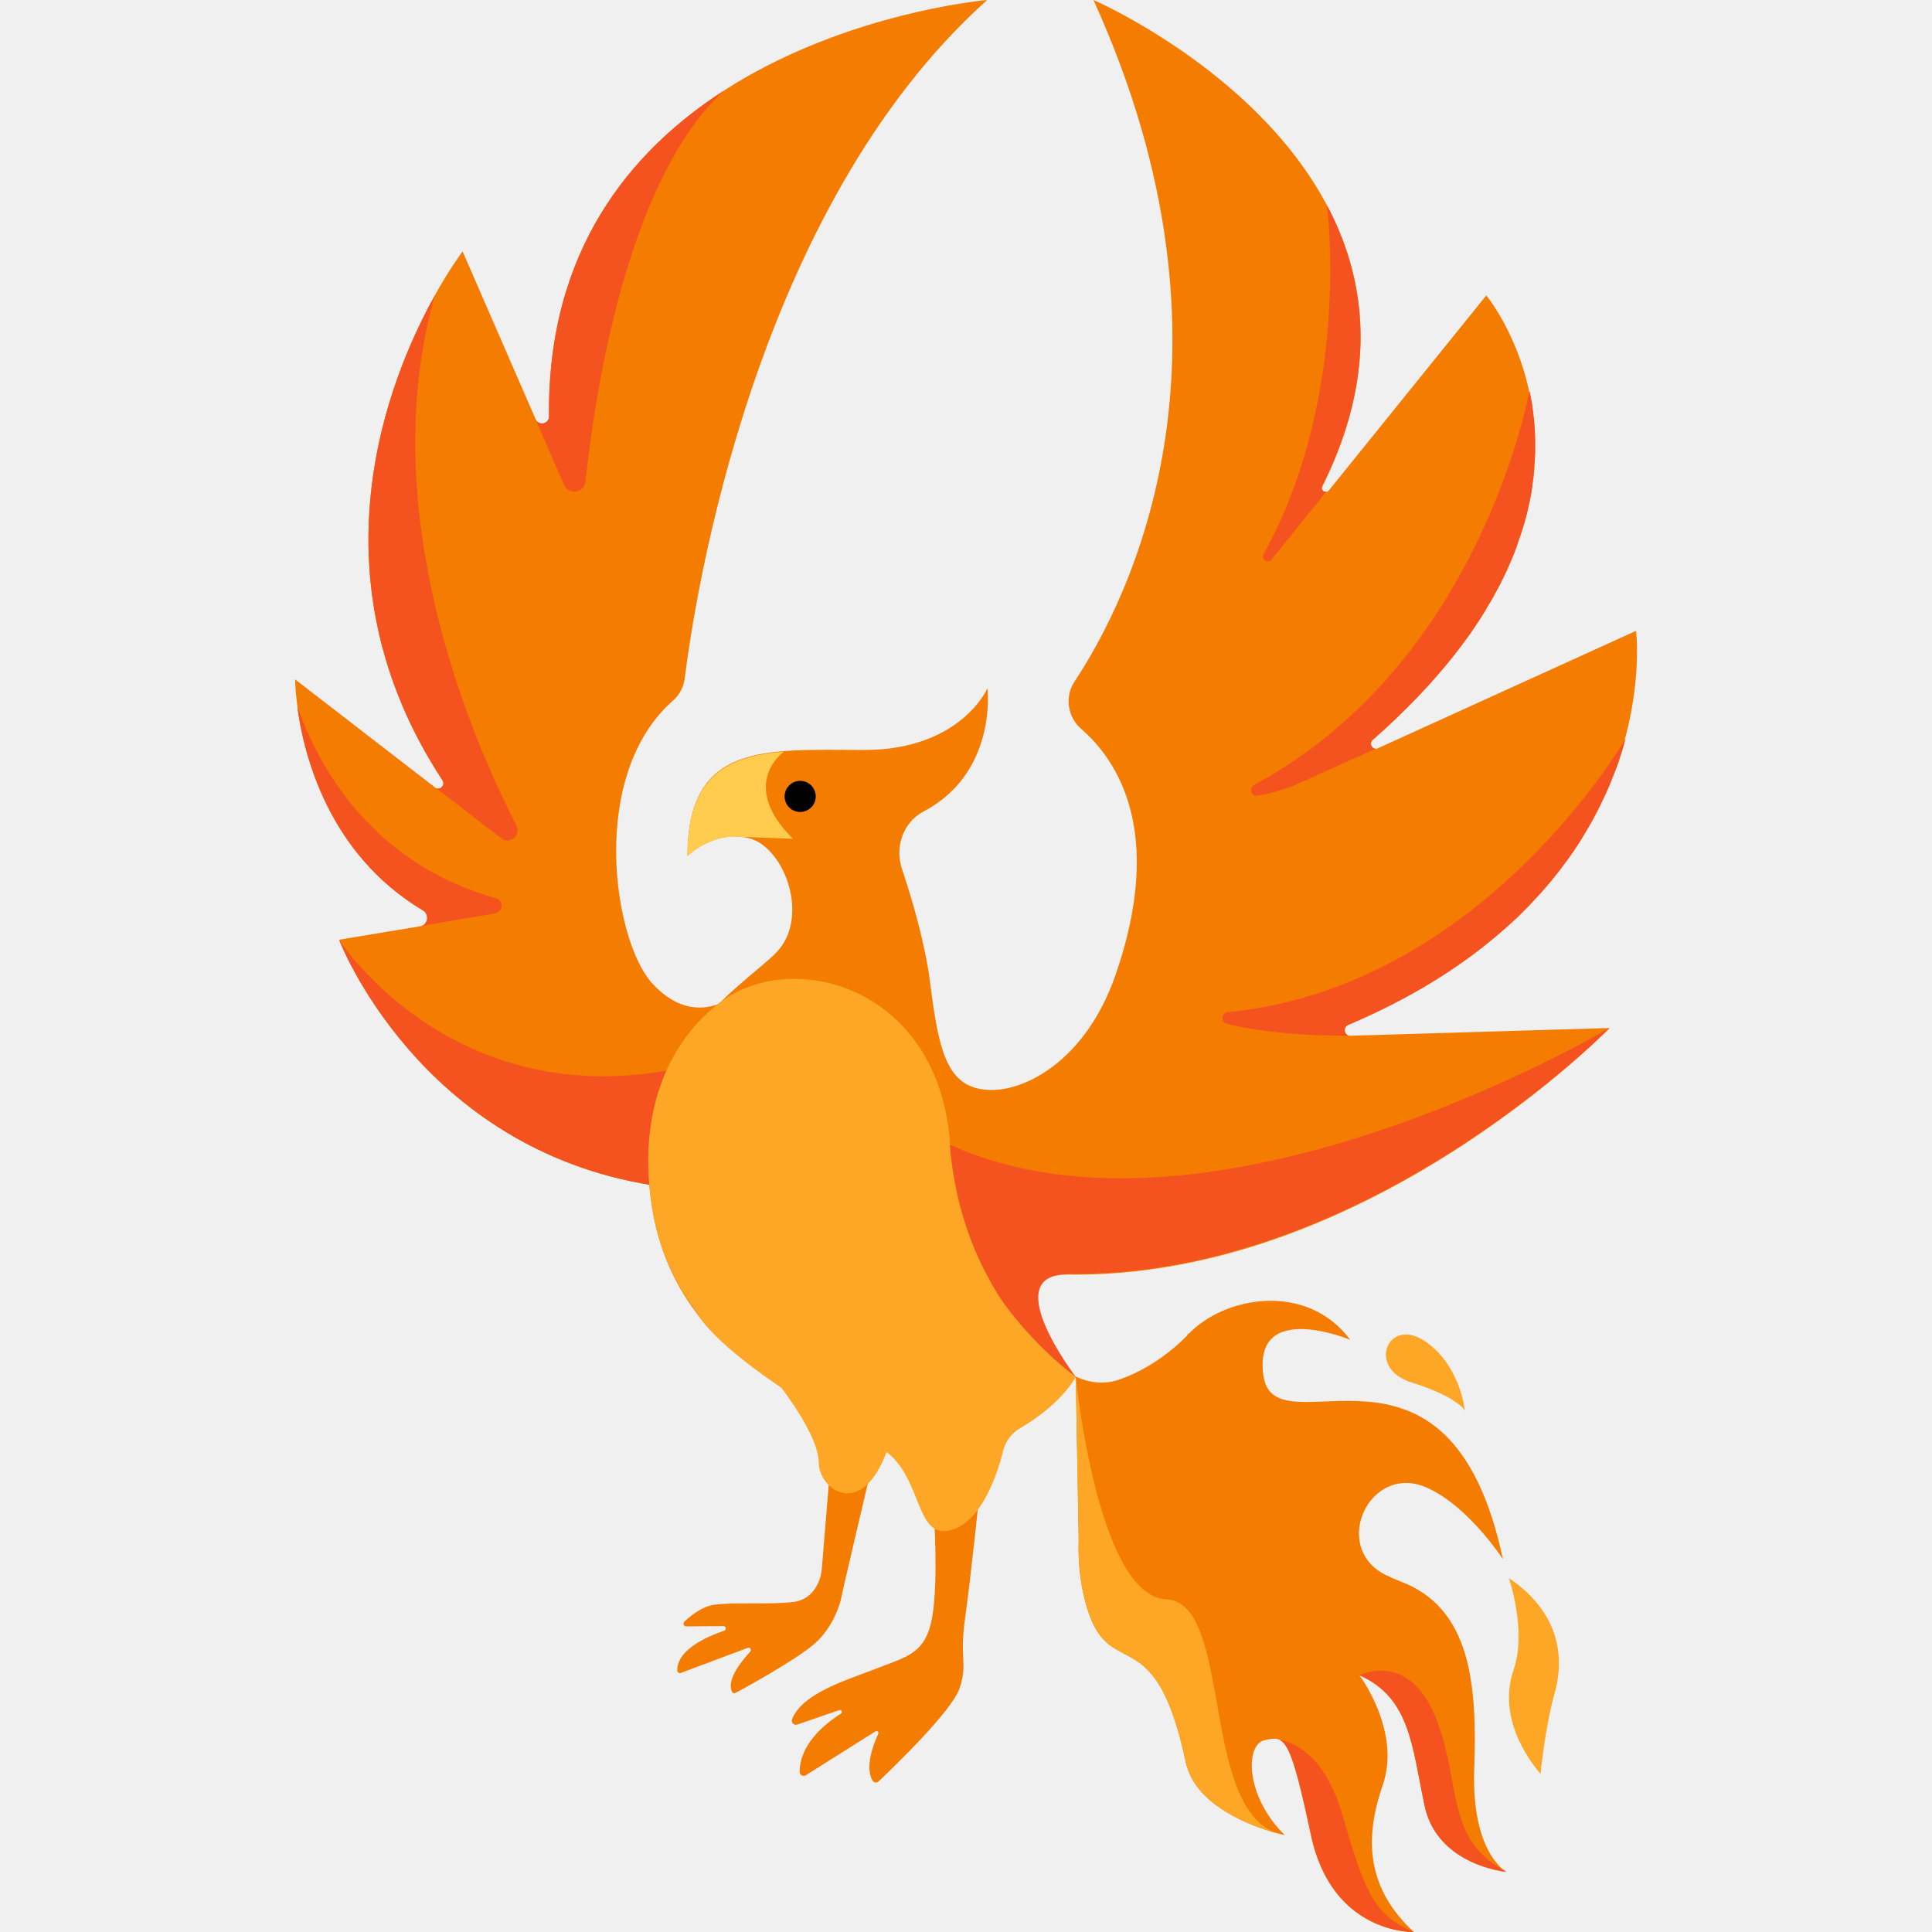
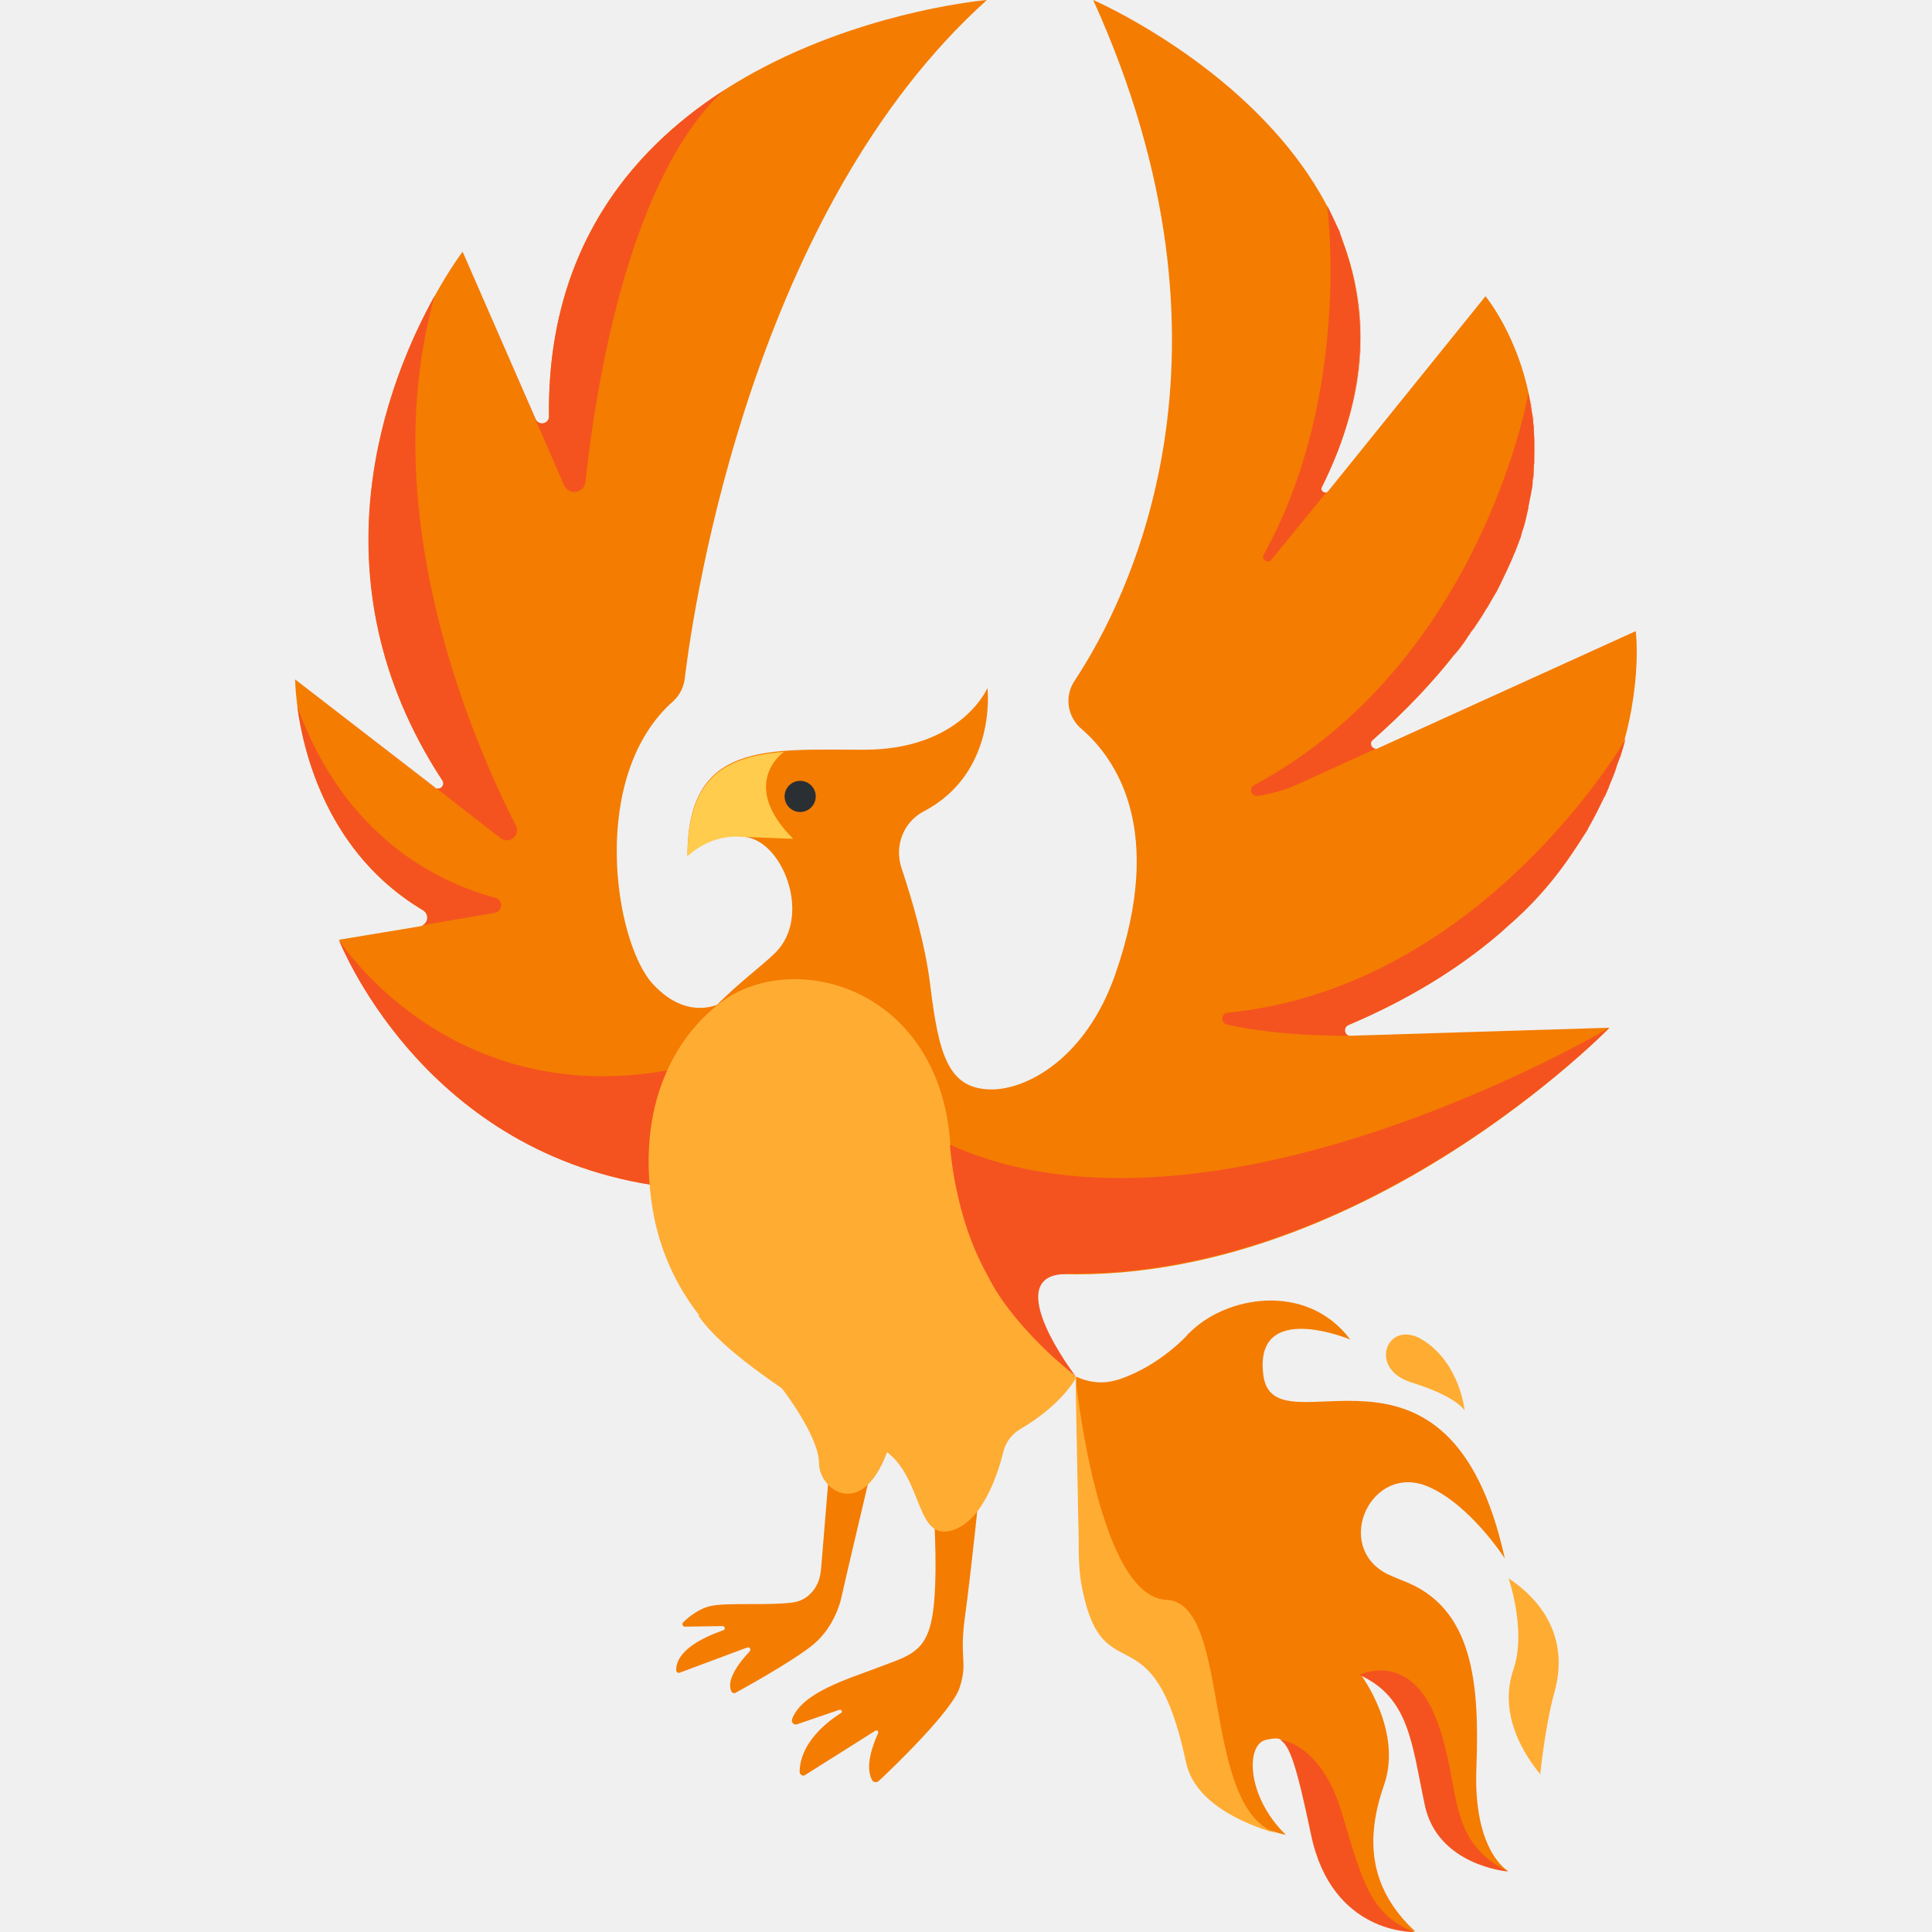
- <svg xmlns="http://www.w3.org/2000/svg" version="1.1" id="Layer_3" x="0px" y="0px" viewBox="0 0 72 72" style="enable-background:new 0 0 72 72;" xml:space="preserve">
-   <style type="text/css">
- 	.st0{fill:#FFCC4D;}
- 	.st1{fill:#614613;}
- 	.st2{fill:#4FACF0;}
- 	.st3{fill:#C8D4D9;}
- 	.st4{fill:#E1E7EB;}
- 	.st5{fill:#EDF0F3;}
- 	.st6{fill:#9BA8B3;}
- 	.st7{fill:#FA743E;}
- 	.st8{fill:#3B88C3;}
- 	.st9{fill:none;}
- 	.st10{fill:#FFFFFF;}
- 	.st11{fill:#C6E5B3;}
- 	.st12{fill:#77B255;}
- 	.st13{fill:#4E932B;}
- 	.st14{fill:#F47C01;}
- 	.st15{fill:#F4531F;}
- 	.st16{fill:#FEA726;}
- </style>
-   <g>
-     <g>
-       <g>
-         <g>
-           <g>
-             <g>
-               <path class="st14" d="M27.17,37.21c0,0-1.39,1.06-2.87-0.57c-1.43-1.57-2.4-7.74,0.79-10.54c0.24-0.21,0.39-0.51,0.43-0.83        C25.89,22.3,28.09,7.79,36.79,0c0,0-16.49,1.39-16.33,15.52c0,0.28-0.39,0.36-0.5,0.1l-2.72-6.25c0,0-7.37,9.62-0.75,19.71        c0.12,0.19-0.11,0.4-0.28,0.27l-5.21-4.03c0,0,0,5.76,4.76,8.6c0.26,0.16,0.19,0.55-0.11,0.6l-3.01,0.5        c0,0,2.96,7.77,11.67,9.15" />
-               <path class="st15" d="M24.31,44.17l1.82-4.42c-0.36,0.02-0.79,0.06-1.29,0.15c-8.17,1.42-12.2-4.87-12.2-4.87v0        C12.63,35.02,15.59,42.79,24.31,44.17z" />
-               <path class="st14" d="M36.64,47.19c12.5,2.3,23.35-8.88,23.35-8.88l-9.66,0.29c-0.23,0.01-0.3-0.31-0.09-0.41        c11.97-5.07,10.73-14.68,10.73-14.68l-9.63,4.38c-0.19,0.09-0.35-0.17-0.19-0.31c10.42-9.15,4.24-16.57,4.24-16.57l-5.87,7.27        c-0.11,0.13-0.31,0-0.24-0.15C55.2,6.24,40.75,0,40.75,0c5.99,13.17,1.31,22.36-0.7,25.39c-0.38,0.57-0.27,1.33,0.25,1.78        c1.3,1.13,3.14,3.79,1.27,9.17c-1.09,3.14-3.3,4.28-4.6,4.28c-1.64,0-1.97-1.32-2.3-3.95c-0.18-1.45-0.66-3.11-1.06-4.3        c-0.27-0.81,0.05-1.73,0.81-2.13c2.76-1.45,2.38-4.59,2.38-4.59s-0.99,2.3-4.6,2.3c-3.62,0-6.58-0.33-6.58,3.95        c0,0,0.99-0.99,2.3-0.66s2.3,2.96,0.99,4.28c-1.32,1.32-5.56,3.7-4.6,9.54c1.12,6.83,9.21,9.54,15.78,6.25        C40.09,51.3,37.63,49.49,36.64,47.19z" />
-               <circle cx="29.82" cy="29.68" r="0.58" />
-               <path class="st0" d="M27.48,31.18L27.48,31.18l2.07,0.08c-1.99-1.99-0.44-3.17-0.33-3.25c-2.12,0.17-3.6,0.89-3.6,3.89        C25.62,31.9,26.39,31.13,27.48,31.18z" />
-             </g>
-             <g>
-               <path class="st16" d="M52.6,51.52c1.68,0.52,1.99,1.04,1.99,1.04s-0.17-1.72-1.52-2.6C51.71,49.08,50.92,51,52.6,51.52z" />
-               <path class="st16" d="M56.23,58.81c0,0,0.68,1.96,0.18,3.41c-0.5,1.45,0.15,2.88,1,3.89c0,0,0.18-1.79,0.53-3.02        C58.46,61.21,57.64,59.75,56.23,58.81z" />
-               <path class="st14" d="M47.08,51.24c-0.37-2.81,3.24-1.31,3.24-1.31c-1.63-2.18-4.71-1.62-6.04-0.2c-0.11,0.12,0.09-0.14,0,0        c0,0-1.03,1.15-2.56,1.68c-0.48,0.17-1.03,0.17-1.63-0.11l0.11,6.07c-0.01,0.31-0.01,0.63,0.02,0.94l0,0.01l0,0        c0.02,0.34,0.07,0.68,0.14,1.01c0.8,3.77,2.61,0.57,3.83,6.34c0.43,2.05,3.69,2.72,3.69,2.72c-1.47-1.44-1.49-3.38-0.75-3.54        c0.75-0.16,0.93-0.2,1.72,3.53c0.79,3.73,3.84,3.62,3.84,3.62c-1.75-1.62-1.86-3.45-1.16-5.47c0.7-2.02-0.87-4.1-0.87-4.1        c1.89,0.84,1.96,2.63,2.43,4.86s3.05,2.47,3.05,2.47s-1.31-0.69-1.2-3.83c0.11-3.14-0.11-6.01-2.76-7        c-0.2-0.08-0.39-0.16-0.55-0.24c-2.05-1.04-0.59-4.17,1.52-3.26c1.57,0.68,2.86,2.68,2.86,2.68        C54,48.61,47.47,54.23,47.08,51.24z" />
-             </g>
-           </g>
-         </g>
-         <path class="st14" d="M34.8,56.36c0,0,0.18,2.55-0.06,3.91c-0.24,1.35-0.92,1.46-2.05,1.9c-1.03,0.41-2.78,0.9-3.17,1.9     c-0.05,0.12,0.07,0.24,0.19,0.2l1.57-0.54c0.08-0.03,0.13,0.08,0.06,0.13c-0.66,0.42-1.53,1.17-1.54,2.17     c0,0.12,0.13,0.19,0.23,0.13l2.6-1.64c0.06-0.04,0.13,0.03,0.1,0.09c-0.18,0.4-0.5,1.22-0.22,1.74c0.05,0.09,0.16,0.1,0.23,0.04     c0.55-0.52,2.73-2.62,3.02-3.47c0.32-0.97-0.02-1.06,0.21-2.64c0.22-1.58,0.56-4.89,0.56-4.89" />
-         <path class="st14" d="M32.45,54.82c0,0-1,4.23-1.11,4.78c0,0-0.22,1-1,1.67s-2.91,1.81-2.91,1.81c-0.05,0.04-0.12,0.02-0.15-0.03     c-0.21-0.44,0.33-1.12,0.68-1.5c0.06-0.07-0.01-0.17-0.09-0.14l-2.51,0.94c-0.06,0.01-0.12-0.03-0.12-0.1     c0-0.76,1.05-1.24,1.75-1.48c0.09-0.03,0.07-0.17-0.03-0.17l-1.4,0.01c-0.08-0.01-0.12-0.11-0.06-0.17     c0.21-0.2,0.62-0.55,1.08-0.63c0.67-0.11,2.11,0,3-0.11c0.44-0.06,0.71-0.33,0.85-0.59c0.12-0.21,0.18-0.44,0.2-0.68l0.28-3.4" />
-         <path class="st16" d="M37.62,48.84c-0.29-0.38-0.56-0.79-0.78-1.23c-0.71-1.29-1.3-2.93-1.43-4.94c-0.39-5.9-5.86-7.36-8.57-5.32     c-1.74,1.31-3.16,3.87-2.53,7.7c0.25,1.54,0.87,2.86,1.74,3.96L26,49c0.56,0.83,1.8,1.83,3.12,2.72l0,0c0,0,1.39,1.78,1.39,2.78     c0,1,1.58,2.16,2.53-0.39c1.36,1.04,1.07,3.36,2.47,2.89c1.09-0.36,1.66-2.06,1.88-2.95c0.09-0.35,0.31-0.64,0.62-0.82     c1.59-0.93,2.08-1.92,2.09-1.93c0,0,0,0,0,0C40.09,51.3,38.84,50.41,37.62,48.84z" />
-         <g>
-           <path class="st15" d="M37.05,48c0.15,0.26,0.32,0.5,0.49,0.74C37.37,48.5,37.2,48.25,37.05,48z" />
-           <path class="st15" d="M36.98,47.86c0.02,0.04,0.05,0.09,0.08,0.13C37.03,47.95,37,47.91,36.98,47.86z" />
-           <path class="st16" d="M37.05,47.99C37.05,47.99,37.05,48,37.05,47.99C37.05,48,37.05,47.99,37.05,47.99z" />
-           <path class="st16" d="M36.85,47.63c0.04,0.08,0.08,0.15,0.12,0.23C36.93,47.79,36.89,47.71,36.85,47.63z" />
-         </g>
-         <g>
-           <path class="st15" d="M50.33,38.6l0.75-0.02c-0.28,0.01-0.55,0.01-0.8,0.02C50.29,38.6,50.31,38.6,50.33,38.6z" />
-           <path class="st15" d="M56.12,34.58C56.12,34.58,56.12,34.58,56.12,34.58C56.12,34.58,56.12,34.58,56.12,34.58z" />
-           <path class="st15" d="M59.78,29.69c0,0.01-0.01,0.02-0.01,0.02C59.78,29.71,59.78,29.7,59.78,29.69z" />
-           <path class="st15" d="M56.45,34.27C56.45,34.27,56.45,34.27,56.45,34.27C56.45,34.27,56.45,34.27,56.45,34.27z" />
-           <path class="st15" d="M60.36,28.21c0,0.01-0.01,0.02-0.01,0.03C60.36,28.23,60.36,28.22,60.36,28.21z" />
-           <path class="st15" d="M56.77,33.97C56.77,33.97,56.77,33.97,56.77,33.97C56.77,33.97,56.77,33.97,56.77,33.97z" />
-           <path class="st15" d="M59.95,29.32c0,0.01,0,0.01-0.01,0.02C59.94,29.33,59.94,29.32,59.95,29.32z" />
-           <path class="st15" d="M59.17,30.87c0,0,0,0.01-0.01,0.01C59.17,30.87,59.17,30.87,59.17,30.87z" />
-           <path class="st15" d="M58.4,32.06C58.4,32.06,58.4,32.06,58.4,32.06C58.4,32.06,58.4,32.06,58.4,32.06z" />
-           <path class="st15" d="M60.24,28.57c0,0.01-0.01,0.02-0.01,0.02C60.24,28.58,60.24,28.57,60.24,28.57z" />
-           <path class="st15" d="M49.96,8.74c0,0,0,0.01,0,0.01C49.96,8.75,49.96,8.75,49.96,8.74z" />
-           <path class="st15" d="M50.05,8.98C50.05,8.98,50.05,8.98,50.05,8.98C50.05,8.98,50.05,8.98,50.05,8.98z" />
-           <path class="st15" d="M49.87,8.52C49.87,8.53,49.87,8.53,49.87,8.52C49.87,8.53,49.87,8.53,49.87,8.52z" />
-           <path class="st15" d="M55.76,22.03c-0.02,0.03-0.04,0.07-0.06,0.1C55.73,22.1,55.75,22.06,55.76,22.03z" />
-           <path class="st15" d="M56.34,20.83C56.34,20.83,56.34,20.83,56.34,20.83C56.34,20.83,56.34,20.83,56.34,20.83z" />
-           <path class="st15" d="M55.93,21.7c-0.01,0.03-0.03,0.06-0.04,0.09C55.91,21.76,55.92,21.73,55.93,21.7z" />
-           <path class="st15" d="M57.2,16.56c0,0.04,0,0.07,0,0.11C57.2,16.63,57.2,16.6,57.2,16.56z" />
-           <path class="st15" d="M57.19,17.11c0,0.03,0,0.07-0.01,0.1C57.19,17.18,57.19,17.15,57.19,17.11z" />
-           <path class="st15" d="M55.57,22.37c-0.02,0.03-0.04,0.06-0.06,0.1C55.54,22.44,55.55,22.41,55.57,22.37z" />
-           <path class="st15" d="M56.47,20.5c-0.01,0.03-0.02,0.06-0.03,0.09C56.45,20.55,56.46,20.53,56.47,20.5z" />
-           <path class="st15" d="M57.2,16.84c0,0.04,0,0.07,0,0.11C57.2,16.91,57.2,16.87,57.2,16.84z" />
-           <path class="st15" d="M56.92,19.05C56.92,19.05,56.92,19.05,56.92,19.05C56.92,19.05,56.92,19.05,56.92,19.05z" />
-           <path class="st15" d="M56.99,18.74c-0.01,0.03-0.01,0.06-0.02,0.09C56.98,18.8,56.98,18.77,56.99,18.74z" />
-           <path class="st15" d="M57.13,17.88c0,0.02,0,0.04-0.01,0.06C57.12,17.92,57.13,17.9,57.13,17.88z" />
-           <path class="st15" d="M57.05,18.43c-0.01,0.03-0.01,0.07-0.02,0.1C57.03,18.5,57.04,18.47,57.05,18.43z" />
-           <path class="st15" d="M57.18,17.4c0,0.01,0,0.03,0,0.04C57.17,17.42,57.18,17.41,57.18,17.4z" />
-           <path class="st15" d="M57.09,15.16c0.01,0.03,0.01,0.07,0.01,0.1C57.1,15.22,57.09,15.19,57.09,15.16z" />
-           <path class="st15" d="M56.77,19.61c0,0.01,0,0.01-0.01,0.02C56.77,19.62,56.77,19.61,56.77,19.61z" />
-           <path class="st15" d="M56.59,20.17c-0.01,0.03-0.02,0.06-0.03,0.1C56.57,20.24,56.58,20.2,56.59,20.17z" />
-           <path class="st15" d="M56.69,19.86c-0.01,0.03-0.02,0.06-0.03,0.09C56.67,19.92,56.68,19.89,56.69,19.86z" />
-           <path class="st15" d="M57.17,15.9c0,0.02,0,0.04,0,0.06C57.18,15.95,57.18,15.92,57.17,15.9z" />
-           <path class="st15" d="M57.05,14.93c0.01,0.03,0.01,0.06,0.02,0.08C57.06,14.99,57.05,14.96,57.05,14.93z" />
-           <path class="st15" d="M57.12,15.4c0,0.03,0.01,0.07,0.01,0.1C57.13,15.47,57.13,15.43,57.12,15.4z" />
-           <path class="st15" d="M57.15,15.65c0,0.03,0.01,0.07,0.01,0.1C57.16,15.71,57.15,15.68,57.15,15.65z" />
-           <path class="st15" d="M57.09,18.14c0,0.03-0.01,0.06-0.01,0.1C57.08,18.2,57.09,18.17,57.09,18.14z" />
-           <path class="st15" d="M54.81,23.57c-0.03,0.04-0.06,0.08-0.09,0.13C54.75,23.66,54.78,23.62,54.81,23.57z" />
-           <path class="st15" d="M55.37,22.72c-0.01,0.01-0.01,0.02-0.02,0.04C55.35,22.75,55.36,22.74,55.37,22.72z" />
-           <path class="st15" d="M57.2,16.31c0,0.03,0,0.06,0,0.09C57.2,16.37,57.2,16.34,57.2,16.31z" />
-           <path class="st15" d="M57.13,15.5c0.01,0.05,0.01,0.1,0.02,0.15C57.15,15.6,57.14,15.55,57.13,15.5z" />
-           <path class="st15" d="M57.12,17.94c-0.01,0.07-0.02,0.13-0.03,0.2C57.1,18.07,57.11,18.01,57.12,17.94z" />
-           <path class="st15" d="M57.17,17.44c-0.01,0.15-0.03,0.29-0.04,0.44C57.15,17.73,57.16,17.58,57.17,17.44z" />
-           <path class="st15" d="M57.1,15.26c0.01,0.05,0.01,0.1,0.02,0.14C57.12,15.35,57.11,15.3,57.1,15.26z" />
-           <path class="st15" d="M57.06,15.02c0.01,0.05,0.02,0.09,0.02,0.14C57.08,15.11,57.07,15.06,57.06,15.02z" />
-           <path class="st15" d="M57.18,15.97c0.01,0.11,0.01,0.23,0.02,0.34C57.19,16.19,57.19,16.08,57.18,15.97z" />
-           <path class="st15" d="M57.2,16.4c0,0.05,0,0.11,0,0.16C57.2,16.51,57.2,16.45,57.2,16.4z" />
-           <path class="st15" d="M57.2,16.94c0,0.06,0,0.11-0.01,0.17C57.2,17.06,57.2,17,57.2,16.94z" />
-           <path class="st15" d="M57.2,16.67c0,0.05,0,0.11,0,0.17C57.2,16.78,57.2,16.72,57.2,16.67z" />
-           <path class="st15" d="M49.87,8.53c0.03,0.07,0.06,0.14,0.09,0.22C49.93,8.67,49.9,8.6,49.87,8.53z" />
-           <path class="st15" d="M49.97,8.76c0.03,0.07,0.06,0.15,0.09,0.22C50.02,8.9,49.99,8.83,49.97,8.76z" />
-           <polygon class="st15" points="55.38,11.02 55.38,11.02 55.38,11.02     " />
-           <path class="st15" d="M57.16,15.75c0,0.05,0.01,0.1,0.01,0.16C57.17,15.85,57.17,15.8,57.16,15.75z" />
-           <path class="st15" d="M57.19,17.21c0,0.06-0.01,0.12-0.01,0.18C57.18,17.34,57.19,17.28,57.19,17.21z" />
-           <path class="st15" d="M56.66,19.95c-0.02,0.07-0.05,0.15-0.08,0.22C56.61,20.1,56.64,20.02,56.66,19.95z" />
-           <path class="st15" d="M56.77,33.97c-0.1,0.1-0.21,0.2-0.32,0.31C56.56,34.17,56.66,34.07,56.77,33.97z" />
-           <path class="st15" d="M55.77,34.88c0.12-0.1,0.23-0.2,0.35-0.3C56,34.68,55.89,34.78,55.77,34.88      C55.77,34.88,55.77,34.88,55.77,34.88z" />
-           <path class="st15" d="M59.17,30.88c-0.23,0.39-0.48,0.79-0.77,1.19C58.68,31.67,58.94,31.27,59.17,30.88z" />
-           <path class="st15" d="M56.45,34.27c-0.11,0.1-0.22,0.2-0.33,0.3C56.23,34.48,56.34,34.37,56.45,34.27z" />
-           <path class="st15" d="M59.94,29.33c-0.05,0.12-0.1,0.24-0.16,0.36C59.84,29.57,59.89,29.45,59.94,29.33z" />
-           <path class="st15" d="M59.77,29.71c-0.17,0.38-0.37,0.76-0.6,1.15C59.4,30.48,59.6,30.09,59.77,29.71z" />
-           <path class="st15" d="M56.77,33.97c0.63-0.63,1.17-1.27,1.63-1.9c-0.38,0.53-0.82,1.07-1.33,1.59      C56.97,33.76,56.87,33.86,56.77,33.97z" />
-           <path class="st15" d="M60.23,28.59c-0.09,0.24-0.18,0.48-0.29,0.73C60.05,29.07,60.15,28.83,60.23,28.59z" />
-           <path class="st15" d="M57.08,18.24c-0.01,0.06-0.02,0.13-0.03,0.2C57.06,18.37,57.07,18.3,57.08,18.24z" />
-           <path class="st15" d="M54.18,24.43c0.19-0.24,0.37-0.49,0.55-0.73C54.55,23.94,54.37,24.19,54.18,24.43L54.18,24.43z" />
-           <path class="st15" d="M54.81,23.57c0.19-0.27,0.37-0.55,0.53-0.82c-0.13,0.21-0.26,0.42-0.4,0.63      C54.9,23.45,54.85,23.51,54.81,23.57z" />
-           <path class="st15" d="M50.17,15.92L50.17,15.92c0.82-2.63,0.62-4.94-0.12-6.94C50.8,10.97,50.99,13.29,50.17,15.92z" />
-           <path class="st15" d="M56.44,20.58c-0.03,0.08-0.06,0.16-0.1,0.24C56.37,20.75,56.4,20.66,56.44,20.58z" />
-           <path class="st15" d="M56.55,20.27c-0.03,0.08-0.06,0.15-0.08,0.23C56.5,20.42,56.53,20.34,56.55,20.27z" />
-           <path class="st15" d="M56.97,18.83c-0.02,0.07-0.03,0.15-0.05,0.22C56.94,18.97,56.95,18.9,56.97,18.83z" />
-           <path class="st15" d="M56.92,19.05c-0.04,0.18-0.09,0.37-0.15,0.55C56.82,19.42,56.87,19.24,56.92,19.05z" />
-           <path class="st15" d="M56.76,19.63c-0.02,0.08-0.05,0.15-0.07,0.23C56.72,19.78,56.74,19.71,56.76,19.63z" />
-           <path class="st15" d="M55.71,22.13c-0.04,0.08-0.09,0.16-0.13,0.24C55.62,22.29,55.66,22.21,55.71,22.13z" />
-           <path class="st15" d="M60.35,28.24c-0.04,0.11-0.07,0.22-0.11,0.33C60.28,28.46,60.32,28.35,60.35,28.24z" />
-           <path class="st15" d="M55.52,22.47c-0.05,0.08-0.1,0.17-0.15,0.25C55.42,22.64,55.47,22.55,55.52,22.47z" />
-           <path class="st15" d="M56.34,20.83c-0.12,0.29-0.25,0.58-0.4,0.87C56.08,21.41,56.22,21.12,56.34,20.83z" />
-           <path class="st15" d="M57.03,18.54c-0.01,0.07-0.03,0.13-0.04,0.2C57,18.67,57.02,18.6,57.03,18.54z" />
-           <path class="st15" d="M55.89,21.79c-0.04,0.08-0.08,0.16-0.13,0.24C55.81,21.95,55.85,21.87,55.89,21.79z" />
-           <path class="st15" d="M50.27,38.6c-0.18-0.04-0.22-0.32-0.03-0.4c2.29-0.97,4.1-2.11,5.53-3.32c0,0,0,0,0,0      c0.12-0.1,0.23-0.2,0.35-0.3c0,0,0,0,0,0c0.11-0.1,0.22-0.2,0.33-0.3c0,0,0,0,0,0c0.11-0.1,0.21-0.2,0.32-0.31c0,0,0,0,0,0      c0.1-0.1,0.2-0.21,0.3-0.31c0.5-0.53,0.94-1.06,1.33-1.59c0,0,0,0,0,0c0.29-0.4,0.54-0.79,0.77-1.19c0,0,0-0.01,0.01-0.01      c0.23-0.39,0.42-0.77,0.6-1.15c0-0.01,0.01-0.02,0.01-0.02c0.06-0.12,0.11-0.24,0.16-0.36c0-0.01,0-0.01,0.01-0.02      c0.1-0.25,0.2-0.49,0.29-0.73c0-0.01,0.01-0.02,0.01-0.02c0.04-0.11,0.08-0.22,0.11-0.33c0-0.01,0.01-0.02,0.01-0.03      c0.08-0.23,0.14-0.46,0.2-0.68c-0.01,0.01-5.33,9.26-14.82,10.19c-0.25,0.02-0.28,0.38-0.03,0.44      C46.6,38.37,48.06,38.6,50.27,38.6z" />
-           <rect x="55.38" y="11.02" class="st15" width="0" height="0" />
-           <path class="st15" d="M47.38,20.86c-0.14,0.16-0.39-0.02-0.29-0.21c3.3-5.95,2.36-13,2.36-13c0,0,0,0,0,0      c0.15,0.28,0.29,0.57,0.42,0.87c0,0,0,0,0,0c0.03,0.07,0.06,0.14,0.09,0.22c0,0,0,0.01,0,0.01c0.03,0.07,0.06,0.15,0.09,0.22      c0,0,0,0,0,0c0.74,1.99,0.94,4.31,0.12,6.94l0,0c-0.22,0.71-0.52,1.45-0.9,2.21c-0.06,0.12,0.05,0.23,0.16,0.2L47.38,20.86      L47.38,20.86z" />
-           <path class="st15" d="M46.74,29.25c-0.21,0.11-0.11,0.44,0.13,0.4c0.69-0.11,1.32-0.36,1.32-0.36l3.08-1.39      c-0.15,0-0.25-0.2-0.11-0.33c1.23-1.08,2.22-2.13,3.03-3.15l0,0c0.19-0.24,0.37-0.49,0.55-0.73c0.03-0.04,0.06-0.08,0.09-0.13      c0.04-0.06,0.09-0.13,0.13-0.19c0.14-0.21,0.28-0.42,0.4-0.63c0.01-0.01,0.01-0.02,0.02-0.04c0.05-0.08,0.1-0.17,0.15-0.25      c0.02-0.03,0.04-0.06,0.06-0.1c0.05-0.08,0.09-0.16,0.13-0.24c0.02-0.03,0.04-0.07,0.06-0.1c0.04-0.08,0.09-0.16,0.13-0.24      c0.02-0.03,0.03-0.06,0.04-0.09c0.15-0.29,0.28-0.58,0.4-0.87c0,0,0,0,0,0c0.03-0.08,0.07-0.16,0.1-0.24      c0.01-0.03,0.02-0.06,0.03-0.09c0.03-0.08,0.06-0.15,0.08-0.23c0.01-0.03,0.02-0.07,0.03-0.1c0.03-0.07,0.05-0.15,0.08-0.22      c0.01-0.03,0.02-0.06,0.03-0.09c0.02-0.08,0.05-0.15,0.07-0.23c0-0.01,0-0.01,0.01-0.02c0.05-0.19,0.1-0.37,0.15-0.55      c0,0,0-0.01,0-0.01c0.02-0.07,0.03-0.15,0.05-0.22c0.01-0.03,0.01-0.06,0.02-0.09c0.01-0.07,0.03-0.13,0.04-0.2      c0.01-0.03,0.01-0.07,0.02-0.1c0.01-0.07,0.02-0.13,0.03-0.2c0.01-0.03,0.01-0.07,0.01-0.1c0.01-0.07,0.02-0.13,0.03-0.2      c0-0.02,0-0.04,0.01-0.06c0.02-0.15,0.03-0.3,0.04-0.44c0-0.01,0-0.03,0-0.04c0-0.06,0.01-0.12,0.01-0.18      c0-0.03,0-0.07,0.01-0.1c0-0.06,0-0.11,0.01-0.17c0-0.04,0-0.07,0-0.11c0-0.06,0-0.11,0-0.17c0-0.04,0-0.07,0-0.11      c0-0.05,0-0.11,0-0.16c0-0.03,0-0.06,0-0.09c0-0.12-0.01-0.23-0.02-0.34c0-0.02,0-0.04,0-0.06c0-0.05-0.01-0.1-0.01-0.16      c0-0.03-0.01-0.07-0.01-0.1c-0.01-0.05-0.01-0.1-0.02-0.15c0-0.03-0.01-0.07-0.01-0.1c-0.01-0.05-0.01-0.1-0.02-0.14      c0-0.03-0.01-0.07-0.01-0.1c-0.01-0.05-0.01-0.1-0.02-0.14c0-0.03-0.01-0.06-0.02-0.08c-0.02-0.12-0.04-0.24-0.07-0.35      C56.98,14.58,55.23,24.67,46.74,29.25z" />
-         </g>
-         <g>
-           <path class="st9" d="M47.88,68.39c0,0-0.1-0.02-0.26-0.06C47.7,68.36,47.79,68.38,47.88,68.39z" />
-           <path class="st15" d="M44.27,49.73C44.36,49.59,44.16,49.85,44.27,49.73L44.27,49.73z" />
-           <path class="st16" d="M40.22,58.31L40.22,58.31L40.22,58.31c0.03,0.35,0.07,0.69,0.14,1.02c0.8,3.77,2.61,0.57,3.83,6.34      c0.36,1.69,2.64,2.45,3.43,2.66c-2.91-0.94-1.67-8.62-4.16-8.73c-2.56-0.11-3.37-8.3-3.37-8.3l0.11,6.07      C40.19,57.69,40.2,58,40.22,58.31z" />
-           <path class="st15" d="M50.02,67.61c-0.78-2.67-2.32-2.76-2.32-2.76l0,0c0.35,0.18,0.61,0.96,1.16,3.53      c0.79,3.73,3.84,3.62,3.84,3.62C51.14,71.39,50.8,70.28,50.02,67.61z" />
-         </g>
-         <g>
-           <path class="st15" d="M16.2,29.35c0.01,0.01,0.03,0.02,0.04,0.02l-5.25-4.05L16.2,29.35z" />
-           <path class="st15" d="M26.96,3.39c-3.5,2.26-6.57,5.99-6.5,12.13c0,0.28-0.39,0.37-0.5,0.11l-2.72-6.25l3.78,8.69      c0.17,0.39,0.75,0.31,0.8-0.12C22.18,14.53,23.4,6.69,26.96,3.39z" />
-           <path class="st15" d="M16.49,29.08c0.11,0.17-0.07,0.37-0.24,0.29l2.43,1.87c0.32,0.25,0.75-0.11,0.57-0.47      C17.5,27.37,13.95,19,16.2,11.02C14.44,14.19,11.52,21.5,16.49,29.08z" />
-           <polygon class="st15" points="10.99,25.32 10.99,25.32 10.99,25.32     " />
-           <path class="st15" d="M11.08,26.35c0.24,1.79,1.16,5.48,4.68,7.58c0.23,0.14,0.2,0.47-0.02,0.57l2.71-0.46      c0.31-0.05,0.33-0.49,0.03-0.57C16.39,32.9,12.87,31.25,11.08,26.35z" />
-         </g>
-       </g>
-       <g>
-         <path class="st15" d="M53.5,64c-1-2.5-2.84-1.57-2.84-1.57c1.89,0.84,1.96,2.63,2.43,4.86c0.47,2.24,3.05,2.47,3.05,2.47     s-0.01,0-0.02-0.01C53.81,68.5,54.5,66.49,53.5,64z" />
-       </g>
-     </g>
-     <g>
-       <path class="st9" d="M35.7,44.59c-0.14-0.6-0.25-1.23-0.3-1.91C35.45,43.36,35.57,43.99,35.7,44.59L35.7,44.59z" />
-       <path class="st15" d="M35.7,44.59c0.27,1.16,0.66,2.17,1.13,3.02c0.22,0.43,0.49,0.85,0.78,1.23c1.21,1.56,2.45,2.45,2.47,2.46    c-0.01-0.02-2.8-3.67-0.44-3.8c0.08,0,0.12-0.02,0.18-0.03c11.09,0.14,20.16-9.16,20.16-9.16c0,0-14.78,8.79-24.58,4.35    c0,0,0,0.01,0,0.01C35.45,43.36,35.57,43.99,35.7,44.59L35.7,44.59z" />
-     </g>
-   </g>
+ <svg xmlns="http://www.w3.org/2000/svg" viewBox="0 0 36 36">
+   <path fill="#F47C01" d="M13.59 18.61s-.69.53-1.43-.28c-.71-.78-1.2-3.87.39-5.27.12-.11.19-.26.21-.42.18-1.49 1.29-8.74 5.63-12.64 0 0-8.25.69-8.16 7.76 0 .14-.19.18-.25.05L8.62 4.69s-3.68 4.81-.37 9.86c.06.09-.05.2-.14.13L5.5 12.66s0 2.88 2.38 4.3c.13.08.1.27-.05.3l-1.51.25s1.48 3.88 5.84 4.57" />
+   <path fill="#F4531F" d="m12.15 22.08.91-2.21c-.18.01-.4.03-.65.08-4.09.71-6.1-2.44-6.1-2.44.01 0 1.49 3.89 5.84 4.57Z" />
+   <path fill="#F47C01" d="M18.32 23.59c6.25 1.15 11.67-4.44 11.67-4.44l-4.83.15c-.12 0-.15-.16-.04-.2 5.98-2.54 5.36-7.34 5.36-7.34l-4.82 2.19c-.1.04-.18-.08-.1-.15 5.21-4.57 2.12-8.28 2.12-8.28l-2.93 3.63c-.05.07-.16 0-.12-.08C27.6 3.12 20.37 0 20.37 0c2.99 6.59.65 11.18-.35 12.69-.19.29-.13.67.13.89.65.56 1.57 1.89.63 4.58-.55 1.57-1.65 2.14-2.3 2.14-.82 0-.99-.66-1.15-1.97-.09-.73-.33-1.55-.53-2.15-.14-.41.03-.86.41-1.06 1.38-.72 1.19-2.3 1.19-2.3s-.49 1.15-2.3 1.15c-1.81 0-3.29-.16-3.29 1.97 0 0 .49-.49 1.15-.33.66.16 1.15 1.48.49 2.14-.24.24-.675.552-1.107.991-1.928 1.962 4.33 8.086 6.697 6.899.01.01-1.23-.89-1.72-2.05Z" />
+   <path fill="#292F33" d="M14.91 15.13a.29.29 0 1 0 0-.58.29.29 0 0 0 0 .58Z" />
+   <path fill="#FFCC4D" d="m13.74 15.59 1.04.04c-1-1-.22-1.59-.17-1.62-1.06.08-1.8.44-1.8 1.95 0-.01.39-.39.93-.37Z" />
+   <path fill="#FFAC33" d="M26.3 25.76c.84.26.99.52.99.52s-.08-.86-.76-1.3c-.67-.44-1.07.52-.23.78Zm1.81 3.65s.34.98.09 1.7c-.25.73.08 1.44.5 1.95 0 0 .09-.89.26-1.51.27-.94-.14-1.67-.85-2.14Z" />
+   <path fill="#F47C01" d="M23.54 25.62c-.18-1.41 1.62-.66 1.62-.66-.82-1.09-2.35-.81-3.02-.1.05-.07-.06.06 0 0 0 0-.51.58-1.28.84-.24.08-.51.09-.81-.05l.06 3.04c0 .16 0 .31.01.47.01.17.03.34.07.5.4 1.88 1.31.29 1.92 3.17.22 1.02 1.85 1.36 1.85 1.36-.74-.72-.75-1.69-.37-1.77.37-.08.47-.1.86 1.76s1.92 1.81 1.92 1.81c-.87-.81-.93-1.73-.58-2.73.35-1.01-.43-2.05-.43-2.05.94.42.98 1.31 1.22 2.43s1.53 1.23 1.53 1.23-.66-.35-.6-1.92c.06-1.57-.05-3.01-1.38-3.5-.1-.04-.19-.08-.28-.12-1.02-.52-.3-2.08.76-1.63.79.34 1.43 1.34 1.43 1.34-1.04-4.74-4.31-1.92-4.5-3.42Zm-6.14 2.56s.09 1.28-.03 1.95c-.12.68-.46.73-1.03.95-.52.2-1.39.45-1.58.95-.02.06.03.12.09.1l.79-.27c.04-.01.07.04.03.06-.33.21-.76.59-.77 1.09 0 .06.06.1.11.06l1.3-.82c.03-.02.07.01.05.05-.09.2-.25.61-.11.87.02.04.08.05.12.02.28-.26 1.37-1.31 1.51-1.74.16-.49-.01-.53.1-1.32s.28-2.45.28-2.45m-2.03-.27s-.5 2.11-.56 2.39c0 0-.11.5-.5.83-.39.33-1.46.91-1.46.91-.02.02-.06.01-.08-.02-.11-.22.16-.56.34-.75.03-.03 0-.09-.05-.07l-1.26.47c-.03.01-.06-.02-.06-.05 0-.38.53-.62.87-.74a.04.04 0 0 0 .035-.045.04.04 0 0 0-.045-.035l-.7.01c-.04 0-.06-.05-.03-.08.1-.1.31-.27.54-.31.33-.06 1.06 0 1.5-.06.22-.03.35-.16.43-.29.06-.1.09-.22.1-.34l.14-1.7" />
+   <path fill="#FFAC33" d="M18.7 24.031c-.143-.181-.933-1.726-.99-2.691-.19-2.95-2.93-3.68-4.28-2.66-.87.66-1.58 1.94-1.27 3.85.13.77.44 1.43.87 1.98h-.02c.28.42.9.91 1.56 1.36 0 0 .69.89.69 1.39 0 .5.79 1.08 1.27-.2.68.52.53 1.68 1.23 1.45.55-.18.83-1.03.94-1.47.04-.17.16-.32.31-.41.8-.47 1.04-.96 1.04-.96 0-.02-1.2-1.449-1.35-1.639Z" />
+   <path fill="#F4531F" d="m25.16 19.3.37-.01c-.14 0-.28.01-.4.01h.03Zm4.73-4.45s0 .01-.01.01l.01-.01Zm-2.01-3.84c-.01.02-.02.03-.03.05.01-.01.02-.03.03-.05Zm.09-.16c-.01.01-.01.03-.02.04 0-.01.01-.02.02-.04Zm-.18.34c-.01.02-.02.03-.03.05.01-.02.02-.04.03-.05Zm.44-.94c-.01.01-.01.03-.02.04.01-.01.02-.03.02-.04Zm.26-.88c0 .02-.01.03-.01.05.01-.02.01-.04.01-.05Zm.03-.15c0 .02-.01.03-.01.05.01-.02.01-.04.01-.05Zm.02-1.64c0 .02.01.03.01.05 0-.02 0-.03-.01-.05Zm-.15 2.22v.01c-.01 0-.01 0 0-.01Zm-.1.29c-.01.02-.01.03-.02.05.01-.02.02-.04.02-.05Zm.06-.16c0 .01-.01.03-.01.04 0-.01 0-.03.01-.04Zm.17-2.46c0 .01.01.03.01.04 0-.02 0-.03-.01-.04Zm.04.23c0 .02 0 .03.01.05 0-.02-.01-.03-.01-.05Zm-.01 1.37c0 .02 0 .03-.01.05 0-.02 0-.03.01-.05Zm-1.14 2.72c-.01.02-.03.04-.04.06a.212.212 0 0 1 .04-.06Zm.27-.43c0 .01-.01.01-.01.02.01-.01.01-.01.01-.02Zm.89-3.61c0 .02.01.05.01.07-.01-.02-.01-.05-.01-.07Zm.02.97c-.01.07-.01.15-.02.22 0-.08.01-.15.02-.22Zm-.06-1.21c0 .02.01.05.01.07 0-.02 0-.05-.01-.07Zm.06.47c0 .06.01.11.01.17 0-.05-.01-.11-.01-.17Zm-3.65-3.72c.02.04.03.07.04.11-.01-.03-.03-.07-.04-.11Zm.04.12c.01.04.03.07.04.11a.357.357 0 0 0-.04-.11Zm3.6 3.49c0 .03 0 .05.01.08 0-.02-.01-.05-.01-.08Zm-.2 9.11c-.05.05-.1.1-.16.15.06-.04.11-.1.16-.15Zm1.59-2.31c-.03.06-.05.12-.08.18.03-.06.06-.12.08-.18Zm-1.59 2.31.15-.15c-.04.05-.09.1-.15.15Zm1.74-2.68c-.04.12-.09.24-.14.36.05-.12.09-.25.14-.36Zm-1.58-5.18c-.01.03-.01.07-.02.1.01-.04.01-.07.02-.1Zm-1.45 3.1c.1-.12.19-.24.27-.36-.09.11-.18.23-.27.36Zm.32-.43c.1-.14.18-.27.27-.41-.06.1-.13.21-.2.31-.03.03-.05.07-.07.1Zm-2.32-3.83c.41-1.32.31-2.47-.06-3.47.37 1 .46 2.15.06 3.47Zm3.19 2.17c-.01.04-.03.08-.04.11.01-.03.02-.07.04-.11Zm.2-.72c-.01.04-.02.07-.02.11a.362.362 0 0 0 .02-.11Zm-.72 1.83c-.02.04-.05.08-.08.13.03-.05.05-.09.08-.13Zm.41-.82c-.06.14-.13.29-.2.43.07-.15.14-.29.2-.43Zm.34-1.15c-.01.03-.01.07-.02.1.01-.04.02-.07.02-.1Zm-.57 1.63-.06.12c.02-.05.04-.09.06-.12Z" />
+   <path fill="#F4531F" d="M25.14 19.3c-.09-.02-.11-.16-.01-.2 1.15-.49 2.05-1.06 2.76-1.66.06-.05.12-.1.17-.15.06-.05.11-.1.17-.15.05-.05.11-.1.16-.15l.15-.15c.25-.26.47-.53.66-.8.14-.2.27-.4.39-.59v-.01c.11-.19.21-.39.3-.58 0 0 0-.01.01-.01.03-.06.05-.12.08-.18v-.01c.05-.12.1-.25.14-.36v-.01c.02-.05.04-.11.06-.16 0-.01 0-.01.01-.02.04-.12.07-.23.1-.34 0 .01-2.67 4.63-7.41 5.1-.13.01-.14.19-.02.22.44.1 1.17.21 2.28.21Zm-1.45-8.87c-.07.08-.2-.01-.14-.1 1.65-2.98 1.18-6.5 1.18-6.5.07.14.14.29.21.44.02.04.03.07.04.11v.01c.01.04.03.07.04.11.37 1 .47 2.15.06 3.47-.11.36-.26.73-.45 1.11-.03.06.03.11.08.1l-1.02 1.25Zm-.32 4.2c-.11.06-.05.22.07.2.35-.05.66-.18.66-.18l1.54-.7c-.08 0-.13-.1-.06-.16.61-.54 1.11-1.07 1.51-1.58.1-.12.19-.24.27-.36a.21.21 0 0 0 .04-.06.544.544 0 0 1 .07-.09c.07-.11.14-.21.2-.31 0-.01.01-.01.01-.02.03-.04.05-.08.08-.13.01-.02.02-.03.03-.05.02-.04.05-.08.07-.12.01-.02.02-.03.03-.05l.06-.12c.01-.01.01-.03.02-.04.07-.15.14-.29.2-.43.02-.04.03-.08.05-.12.01-.01.01-.03.02-.04.01-.04.03-.08.04-.11.01-.02.01-.03.02-.05.01-.04.03-.07.04-.11 0-.01.01-.03.01-.04.01-.04.02-.08.04-.12v-.01c.03-.09.05-.19.07-.28.01-.04.02-.07.02-.11 0-.02.01-.03.01-.05.01-.03.01-.07.02-.1 0-.02.01-.03.01-.05.01-.03.01-.07.02-.1 0-.02 0-.03.01-.05 0-.03.01-.07.01-.1v-.03c.01-.07.02-.15.02-.22v-.02c0-.03 0-.06.01-.09v-.45c0-.06-.01-.11-.01-.17v-.03c0-.03 0-.05-.01-.08v-.05c0-.02-.01-.05-.01-.07 0-.02 0-.03-.01-.05 0-.02-.01-.05-.01-.07 0-.02 0-.03-.01-.05 0-.02-.01-.05-.01-.07 0-.01-.01-.03-.01-.04l-.03-.18c.01-.03-.86 5.02-5.11 7.31Z" />
+   <path fill="#FFAC33" d="M20.11 29.16c.01.17.03.34.07.51.4 1.88 1.31.29 1.92 3.17.18.85 1.32 1.22 1.71 1.33-1.46-.47-.84-4.31-2.08-4.36-1.28-.06-1.69-4.15-1.69-4.15l.06 3.04c0 .14 0 .3.01.46Z" />
+   <path fill="#F4531F" d="M25.01 33.8c-.39-1.33-1.16-1.38-1.16-1.38.18.09.31.48.58 1.77.39 1.86 1.92 1.81 1.92 1.81-.78-.31-.95-.86-1.34-2.2ZM8.1 14.67c.01 0 .01.01.02.01L5.5 12.66l2.6 2.01Zm5.38-12.98c-1.75 1.13-3.29 3-3.25 6.07 0 .14-.19.18-.25.05L8.62 4.69l1.89 4.35c.09.2.38.15.4-.06.18-1.71.79-5.64 2.57-7.29ZM8.24 14.54c.06.09-.04.19-.12.14l1.21.94c.16.12.38-.06.28-.24-.86-1.69-2.63-5.88-1.51-9.87-.88 1.58-2.34 5.24.14 9.03Zm-2.7-1.37c.12.89.58 2.74 2.34 3.79.12.07.1.23-.01.28l1.35-.23c.15-.03.16-.24.01-.28-1.04-.28-2.8-1.11-3.69-3.56ZM26.75 32c-.5-1.25-1.42-.79-1.42-.79.94.42.98 1.31 1.22 2.43s1.53 1.23 1.53 1.23l-.01-.01c-1.17-.61-.82-1.61-1.32-2.86Zm-8.9-9.71c.13.58.33 1.09.57 1.51.11.22.25.43.39.61.61.78 1.23 1.22 1.23 1.23-.01-.01-1.4-1.84-.22-1.9.04 0 .06-.01.09-.01 5.55.07 10.08-4.58 10.08-4.58s-7.39 4.39-12.29 2.18c.03.35.08.66.15.96Z" />
</svg>
